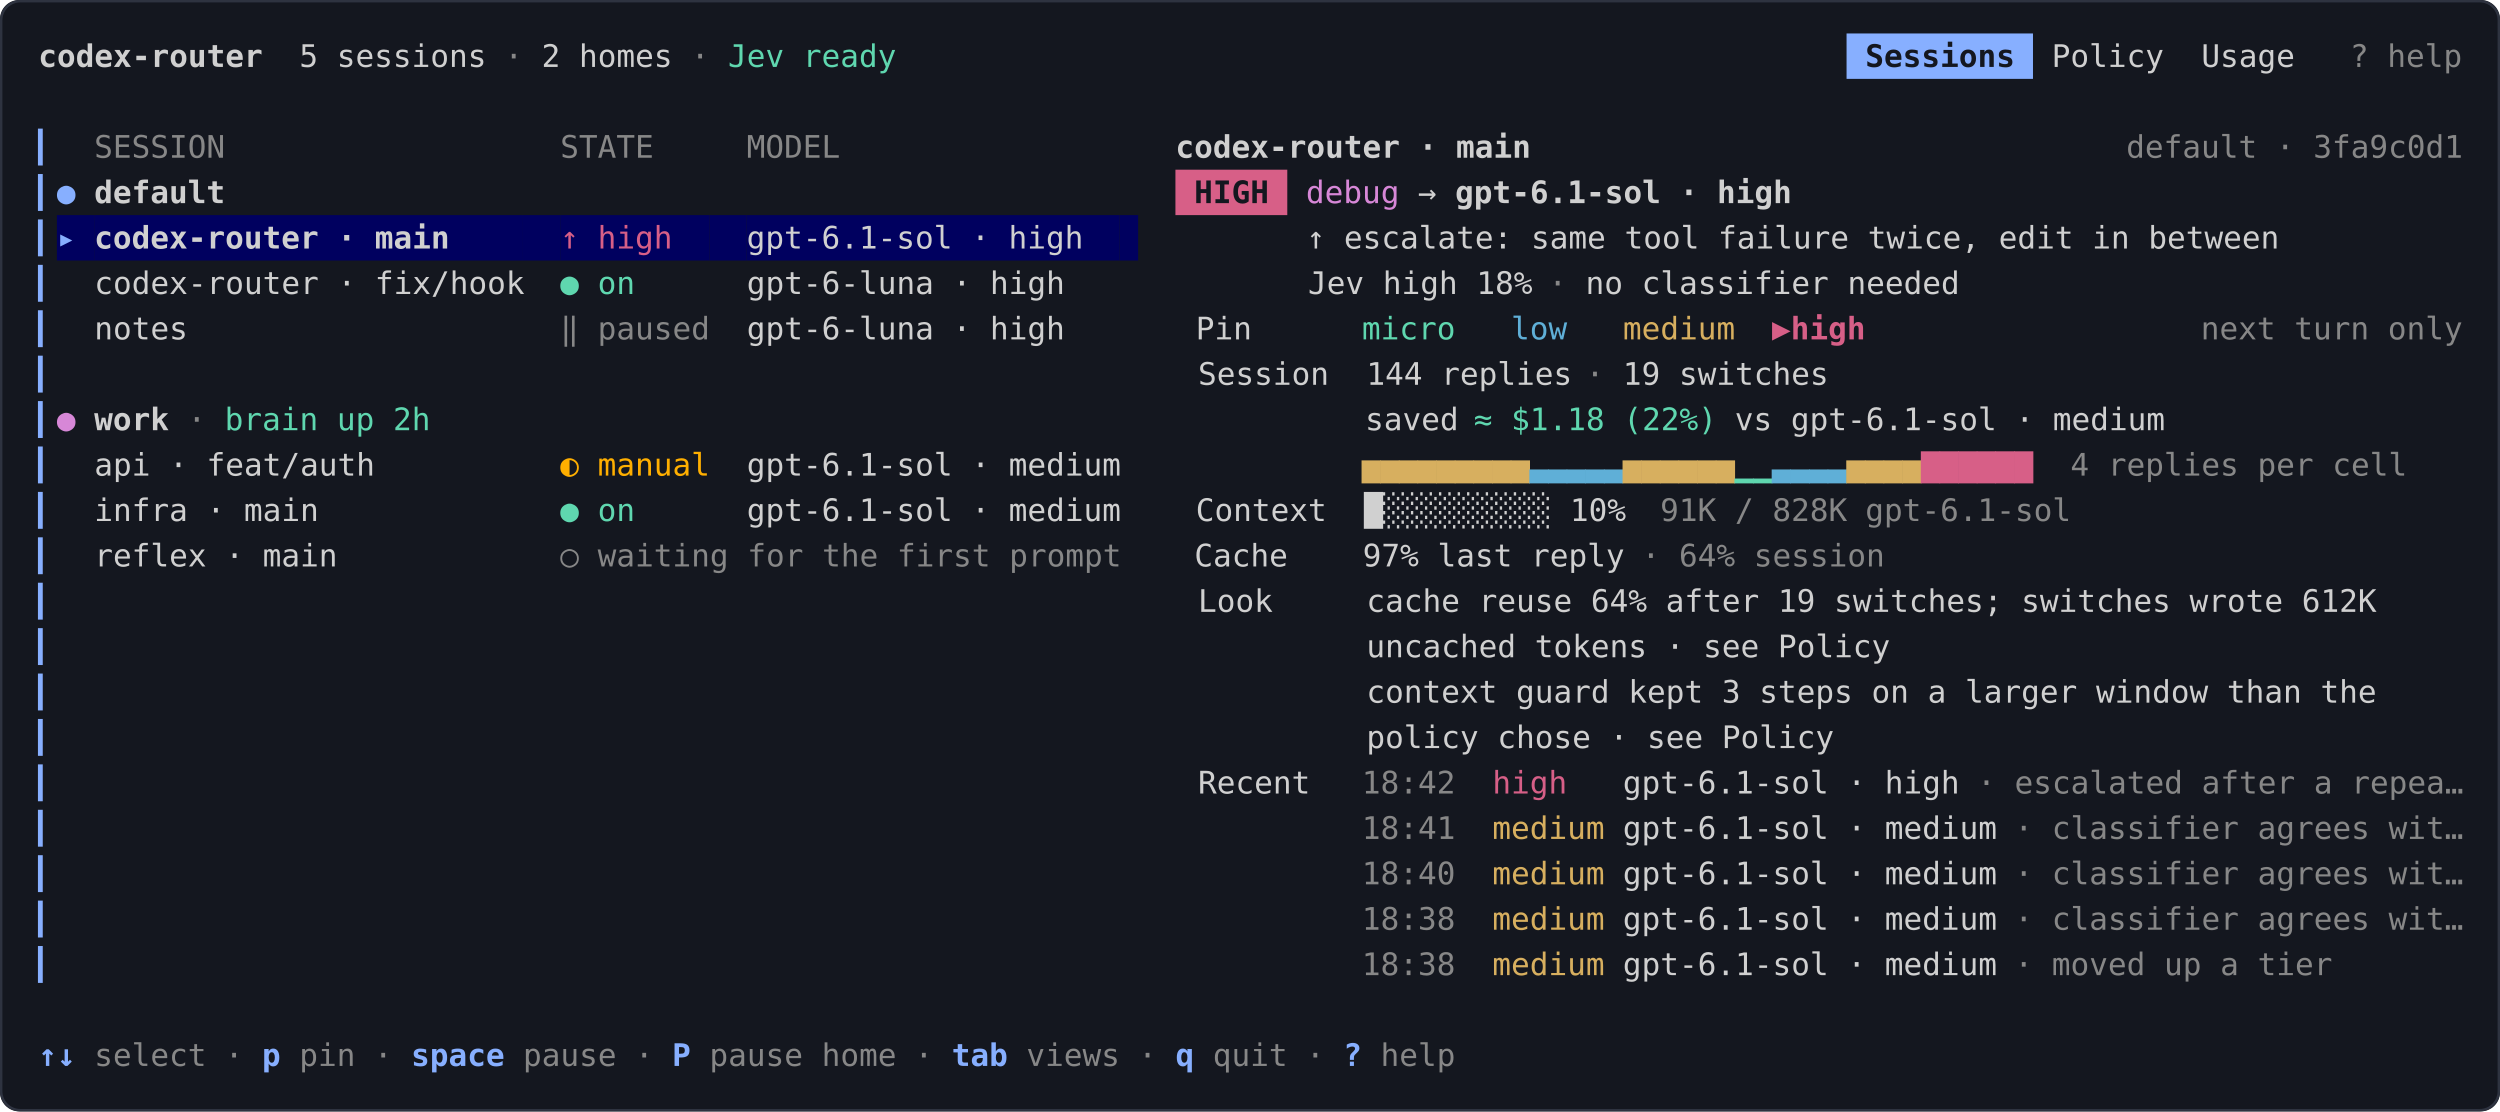
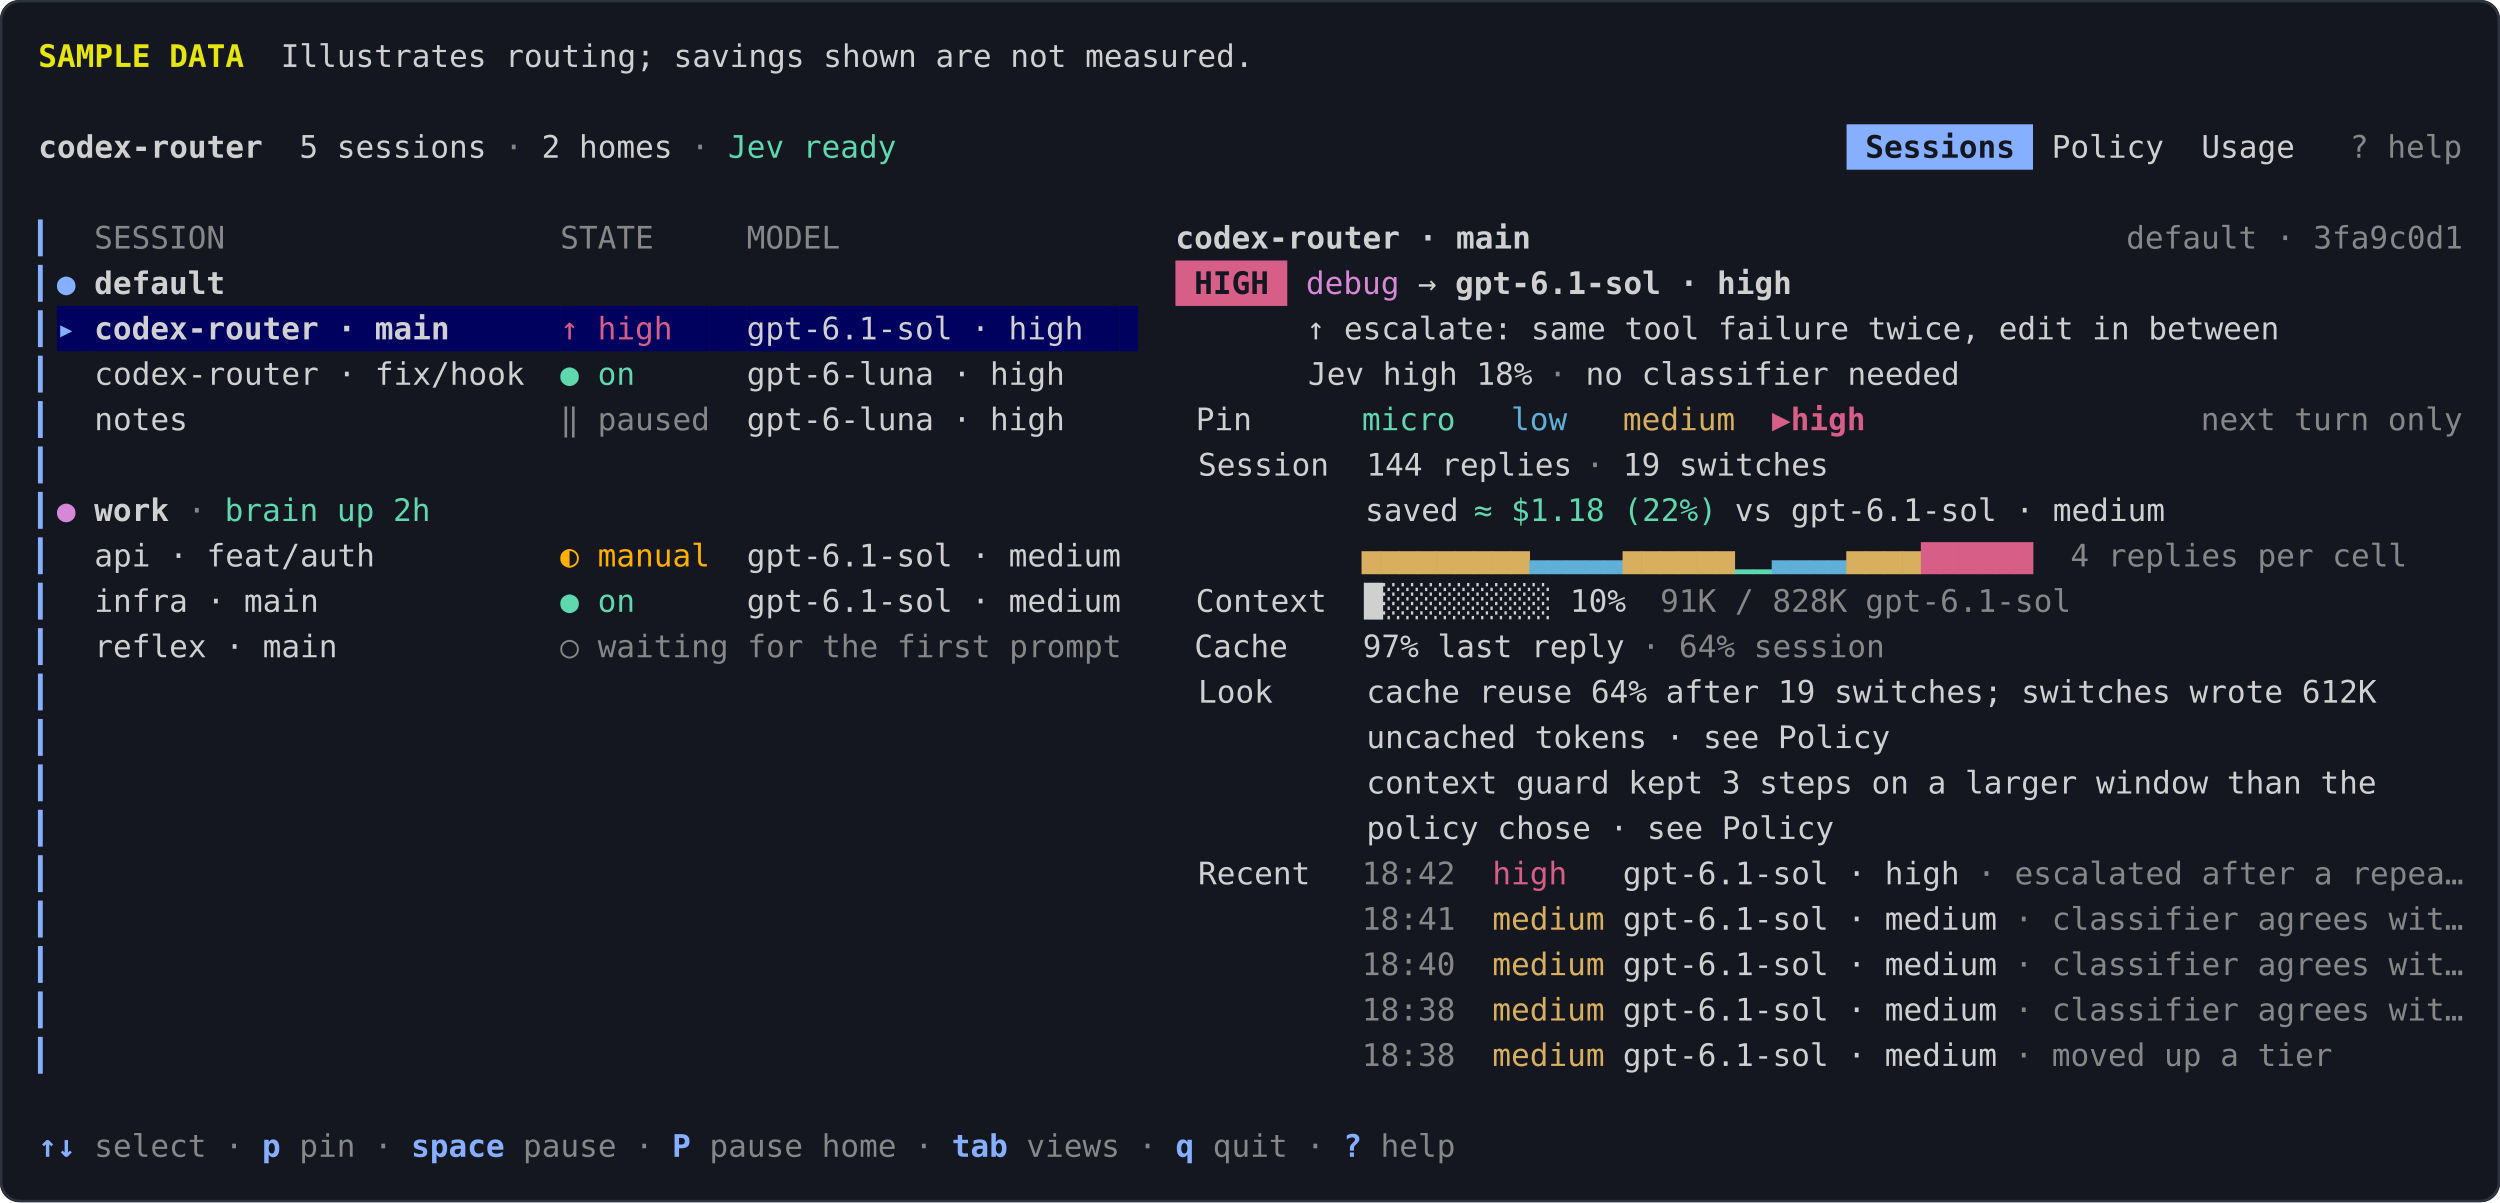
- <svg xmlns="http://www.w3.org/2000/svg" viewBox="0 0 1046 465" width="1046" height="465" role="img" aria-labelledby="title desc">
+ <svg xmlns="http://www.w3.org/2000/svg" viewBox="0 0 1046 503" width="1046" height="503" role="img" aria-labelledby="title desc">
  <style>text { font-family: ui-monospace, SFMono-Regular, Menlo, Consolas, 'DejaVu Sans Mono', monospace; font-size: 13px; }</style>
-   <rect width="1046" height="465" rx="8" fill="#14171f" />
-   <rect x="0.5" y="0.5" width="1045" height="464" rx="8" fill="none" stroke="#2e3340" />
-   <text x="16.0" y="28.0" fill="#d0d0d0" font-weight="700" xml:space="preserve">codex-router</text>
-   <text x="109.6" y="28.0" fill="#d0d0d0" xml:space="preserve">  5 sessions</text>
-   <text x="203.2" y="28.0" fill="#878787" xml:space="preserve"> · </text>
-   <text x="226.6" y="28.0" fill="#d0d0d0" xml:space="preserve">2 homes</text>
-   <text x="281.2" y="28.0" fill="#878787" xml:space="preserve"> · </text>
-   <text x="304.6" y="28.0" fill="#5fd7af" xml:space="preserve">Jev ready</text>
-   <rect x="772.6" y="14.0" width="78.0" height="19" fill="#87afff" />
-   <text x="772.6" y="28.0" fill="#14171f" font-weight="700" xml:space="preserve"> Sessions </text>
-   <text x="850.6" y="28.0" fill="#d0d0d0" xml:space="preserve"> Policy  Usage   </text>
-   <text x="983.2" y="28.0" fill="#878787" xml:space="preserve">? help</text>
-   <text x="16.0" y="66.0" fill="#87afff" xml:space="preserve">▎</text>
-   <text x="39.4" y="66.0" fill="#878787" xml:space="preserve">SESSION                </text>
-   <text x="234.4" y="66.0" fill="#878787" xml:space="preserve">STATE   </text>
-   <text x="312.4" y="66.0" fill="#878787" xml:space="preserve">MODEL               </text>
-   <text x="491.8" y="66.0" fill="#d0d0d0" font-weight="700" xml:space="preserve">codex-router · main</text>
-   <text x="889.6" y="66.0" fill="#878787" xml:space="preserve">default · 3fa9c0d1</text>
-   <text x="16.0" y="85.0" fill="#87afff" xml:space="preserve">▎</text>
-   <text x="23.8" y="85.0" fill="#87afff" xml:space="preserve">● </text>
-   <text x="39.4" y="85.0" fill="#d0d0d0" font-weight="700" xml:space="preserve">default</text>
-   <rect x="491.8" y="71.0" width="46.8" height="19" fill="#d75f87" />
-   <text x="491.8" y="85.0" fill="#14171f" font-weight="700" xml:space="preserve"> HIGH </text>
-   <text x="546.4" y="85.0" fill="#d787d7" xml:space="preserve">debug</text>
-   <text x="585.4" y="85.0" fill="#d0d0d0" xml:space="preserve"> → </text>
-   <text x="608.8" y="85.0" fill="#d0d0d0" font-weight="700" xml:space="preserve">gpt-6.1-sol · high</text>
+   <rect width="1046" height="503" rx="8" fill="#14171f" />
+   <rect x="0.5" y="0.5" width="1045" height="502" rx="8" fill="none" stroke="#2e3340" />
+   <text x="16.0" y="28.0" fill="#e5e510" font-weight="700" xml:space="preserve">SAMPLE DATA</text>
+   <text x="101.8" y="28.0" fill="#d0d0d0" xml:space="preserve">  Illustrates routing; savings shown are not measured.</text>
+   <text x="16.0" y="66.0" fill="#d0d0d0" font-weight="700" xml:space="preserve">codex-router</text>
+   <text x="109.6" y="66.0" fill="#d0d0d0" xml:space="preserve">  5 sessions</text>
+   <text x="203.2" y="66.0" fill="#878787" xml:space="preserve"> · </text>
+   <text x="226.6" y="66.0" fill="#d0d0d0" xml:space="preserve">2 homes</text>
+   <text x="281.2" y="66.0" fill="#878787" xml:space="preserve"> · </text>
+   <text x="304.6" y="66.0" fill="#5fd7af" xml:space="preserve">Jev ready</text>
+   <rect x="772.6" y="52.0" width="78.0" height="19" fill="#87afff" />
+   <text x="772.6" y="66.0" fill="#14171f" font-weight="700" xml:space="preserve"> Sessions </text>
+   <text x="850.6" y="66.0" fill="#d0d0d0" xml:space="preserve"> Policy  Usage   </text>
+   <text x="983.2" y="66.0" fill="#878787" xml:space="preserve">? help</text>
  <text x="16.0" y="104.0" fill="#87afff" xml:space="preserve">▎</text>
-   <rect x="23.8" y="90.0" width="15.6" height="19" fill="#00005f" />
-   <text x="23.8" y="104.0" fill="#87afff" font-weight="700" xml:space="preserve">▸ </text>
-   <rect x="39.4" y="90.0" width="179.4" height="19" fill="#00005f" />
-   <text x="39.4" y="104.0" fill="#d0d0d0" font-weight="700" xml:space="preserve">codex-router · main    </text>
-   <rect x="218.8" y="90.0" width="15.6" height="19" fill="#00005f" />
-   <rect x="234.4" y="90.0" width="62.4" height="19" fill="#00005f" />
-   <text x="234.4" y="104.0" fill="#d75f87" xml:space="preserve">↑ high  </text>
-   <rect x="296.8" y="90.0" width="15.6" height="19" fill="#00005f" />
-   <rect x="312.4" y="90.0" width="156.0" height="19" fill="#00005f" />
-   <text x="312.4" y="104.0" fill="#d0d0d0" xml:space="preserve">gpt-6.1-sol · high  </text>
-   <rect x="468.4" y="90.0" width="7.8" height="19" fill="#00005f" />
-   <text x="476.2" y="104.0" fill="#d0d0d0" xml:space="preserve">         ↑ escalate: same tool failure twice, edit in between</text>
+   <text x="39.4" y="104.0" fill="#878787" xml:space="preserve">SESSION                </text>
+   <text x="234.4" y="104.0" fill="#878787" xml:space="preserve">STATE   </text>
+   <text x="312.4" y="104.0" fill="#878787" xml:space="preserve">MODEL               </text>
+   <text x="491.8" y="104.0" fill="#d0d0d0" font-weight="700" xml:space="preserve">codex-router · main</text>
+   <text x="889.6" y="104.0" fill="#878787" xml:space="preserve">default · 3fa9c0d1</text>
  <text x="16.0" y="123.0" fill="#87afff" xml:space="preserve">▎</text>
-   <text x="23.8" y="123.0" fill="#d0d0d0" xml:space="preserve">  codex-router · fix/hook  </text>
-   <text x="234.4" y="123.0" fill="#5fd7af" xml:space="preserve">● on    </text>
-   <text x="296.8" y="123.0" fill="#d0d0d0" xml:space="preserve">  gpt-6-luna · high             Jev high 18%</text>
-   <text x="640.0" y="123.0" fill="#878787" xml:space="preserve"> · </text>
-   <text x="663.4" y="123.0" fill="#d0d0d0" xml:space="preserve">no classifier needed</text>
+   <text x="23.8" y="123.0" fill="#87afff" xml:space="preserve">● </text>
+   <text x="39.4" y="123.0" fill="#d0d0d0" font-weight="700" xml:space="preserve">default</text>
+   <rect x="491.8" y="109.0" width="46.8" height="19" fill="#d75f87" />
+   <text x="491.8" y="123.0" fill="#14171f" font-weight="700" xml:space="preserve"> HIGH </text>
+   <text x="546.4" y="123.0" fill="#d787d7" xml:space="preserve">debug</text>
+   <text x="585.4" y="123.0" fill="#d0d0d0" xml:space="preserve"> → </text>
+   <text x="608.8" y="123.0" fill="#d0d0d0" font-weight="700" xml:space="preserve">gpt-6.1-sol · high</text>
  <text x="16.0" y="142.0" fill="#87afff" xml:space="preserve">▎</text>
-   <text x="23.8" y="142.0" fill="#d0d0d0" xml:space="preserve">  notes                    </text>
-   <text x="234.4" y="142.0" fill="#878787" xml:space="preserve">‖ paused</text>
-   <text x="296.8" y="142.0" fill="#d0d0d0" xml:space="preserve">  gpt-6-luna · high       Pin     </text>
-   <text x="562.0" y="142.0" fill="#5fd7af" xml:space="preserve"> micro  </text>
-   <text x="624.4" y="142.0" fill="#5fafd7" xml:space="preserve"> low  </text>
-   <text x="671.2" y="142.0" fill="#d7af5f" xml:space="preserve"> medium  </text>
-   <text x="741.4" y="142.0" fill="#d75f87" font-weight="700" xml:space="preserve">▶high  </text>
-   <text x="920.8" y="142.0" fill="#878787" xml:space="preserve">next turn only</text>
+   <rect x="23.8" y="128.0" width="15.6" height="19" fill="#00005f" />
+   <text x="23.8" y="142.0" fill="#87afff" font-weight="700" xml:space="preserve">▸ </text>
+   <rect x="39.4" y="128.0" width="179.4" height="19" fill="#00005f" />
+   <text x="39.4" y="142.0" fill="#d0d0d0" font-weight="700" xml:space="preserve">codex-router · main    </text>
+   <rect x="218.8" y="128.0" width="15.6" height="19" fill="#00005f" />
+   <rect x="234.4" y="128.0" width="62.4" height="19" fill="#00005f" />
+   <text x="234.4" y="142.0" fill="#d75f87" xml:space="preserve">↑ high  </text>
+   <rect x="296.8" y="128.0" width="15.6" height="19" fill="#00005f" />
+   <rect x="312.4" y="128.0" width="156.0" height="19" fill="#00005f" />
+   <text x="312.4" y="142.0" fill="#d0d0d0" xml:space="preserve">gpt-6.1-sol · high  </text>
+   <rect x="468.4" y="128.0" width="7.8" height="19" fill="#00005f" />
+   <text x="476.2" y="142.0" fill="#d0d0d0" xml:space="preserve">         ↑ escalate: same tool failure twice, edit in between</text>
  <text x="16.0" y="161.0" fill="#87afff" xml:space="preserve">▎</text>
-   <text x="23.8" y="161.0" fill="#d0d0d0" xml:space="preserve">                                                             Session  144 replies</text>
-   <text x="655.6" y="161.0" fill="#878787" xml:space="preserve"> · </text>
-   <text x="679.0" y="161.0" fill="#d0d0d0" xml:space="preserve">19 switches</text>
+   <text x="23.8" y="161.0" fill="#d0d0d0" xml:space="preserve">  codex-router · fix/hook  </text>
+   <text x="234.4" y="161.0" fill="#5fd7af" xml:space="preserve">● on    </text>
+   <text x="296.8" y="161.0" fill="#d0d0d0" xml:space="preserve">  gpt-6-luna · high             Jev high 18%</text>
+   <text x="640.0" y="161.0" fill="#878787" xml:space="preserve"> · </text>
+   <text x="663.4" y="161.0" fill="#d0d0d0" xml:space="preserve">no classifier needed</text>
  <text x="16.0" y="180.0" fill="#87afff" xml:space="preserve">▎</text>
-   <text x="23.8" y="180.0" fill="#d787d7" xml:space="preserve">● </text>
-   <text x="39.4" y="180.0" fill="#d0d0d0" font-weight="700" xml:space="preserve">work</text>
-   <text x="70.6" y="180.0" fill="#878787" xml:space="preserve"> · </text>
-   <text x="94.0" y="180.0" fill="#5fd7af" xml:space="preserve">brain up 2h</text>
-   <text x="179.8" y="180.0" fill="#d0d0d0" xml:space="preserve">                                                  saved </text>
-   <text x="616.6" y="180.0" fill="#5fd7af" xml:space="preserve">≈ $1.18 (22%)</text>
-   <text x="718.0" y="180.0" fill="#d0d0d0" xml:space="preserve"> vs gpt-6.1-sol · medium</text>
+   <text x="23.8" y="180.0" fill="#d0d0d0" xml:space="preserve">  notes                    </text>
+   <text x="234.4" y="180.0" fill="#878787" xml:space="preserve">‖ paused</text>
+   <text x="296.8" y="180.0" fill="#d0d0d0" xml:space="preserve">  gpt-6-luna · high       Pin     </text>
+   <text x="562.0" y="180.0" fill="#5fd7af" xml:space="preserve"> micro  </text>
+   <text x="624.4" y="180.0" fill="#5fafd7" xml:space="preserve"> low  </text>
+   <text x="671.2" y="180.0" fill="#d7af5f" xml:space="preserve"> medium  </text>
+   <text x="741.4" y="180.0" fill="#d75f87" font-weight="700" xml:space="preserve">▶high  </text>
+   <text x="920.8" y="180.0" fill="#878787" xml:space="preserve">next turn only</text>
  <text x="16.0" y="199.0" fill="#87afff" xml:space="preserve">▎</text>
-   <text x="23.8" y="199.0" fill="#d0d0d0" xml:space="preserve">  api · feat/auth          </text>
-   <text x="234.4" y="199.0" fill="#ffaf00" xml:space="preserve">◐ manual</text>
-   <text x="296.8" y="199.0" fill="#d0d0d0" xml:space="preserve">  gpt-6.1-sol · medium             </text>
-   <text x="569.8" y="199.0" fill="#d7af5f" xml:space="preserve">▅</text>
-   <text x="577.6" y="199.0" fill="#d7af5f" xml:space="preserve">▅</text>
-   <text x="585.4" y="199.0" fill="#d7af5f" xml:space="preserve">▅</text>
-   <text x="593.2" y="199.0" fill="#d7af5f" xml:space="preserve">▅</text>
-   <text x="601.0" y="199.0" fill="#d7af5f" xml:space="preserve">▅</text>
-   <text x="608.8" y="199.0" fill="#d7af5f" xml:space="preserve">▅</text>
-   <text x="616.6" y="199.0" fill="#d7af5f" xml:space="preserve">▅</text>
-   <text x="624.4" y="199.0" fill="#d7af5f" xml:space="preserve">▅</text>
-   <text x="632.2" y="199.0" fill="#d7af5f" xml:space="preserve">▅</text>
-   <text x="640.0" y="199.0" fill="#5fafd7" xml:space="preserve">▃</text>
-   <text x="647.8" y="199.0" fill="#5fafd7" xml:space="preserve">▃</text>
-   <text x="655.6" y="199.0" fill="#5fafd7" xml:space="preserve">▃</text>
-   <text x="663.4" y="199.0" fill="#5fafd7" xml:space="preserve">▃</text>
-   <text x="671.2" y="199.0" fill="#5fafd7" xml:space="preserve">▃</text>
-   <text x="679.0" y="199.0" fill="#d7af5f" xml:space="preserve">▅</text>
-   <text x="686.8" y="199.0" fill="#d7af5f" xml:space="preserve">▅</text>
-   <text x="694.6" y="199.0" fill="#d7af5f" xml:space="preserve">▅</text>
-   <text x="702.4" y="199.0" fill="#d7af5f" xml:space="preserve">▅</text>
-   <text x="710.2" y="199.0" fill="#d7af5f" xml:space="preserve">▅</text>
-   <text x="718.0" y="199.0" fill="#d7af5f" xml:space="preserve">▅</text>
-   <text x="725.8" y="199.0" fill="#5fd7af" xml:space="preserve">▁</text>
-   <text x="733.6" y="199.0" fill="#5fd7af" xml:space="preserve">▁</text>
-   <text x="741.4" y="199.0" fill="#5fafd7" xml:space="preserve">▃</text>
-   <text x="749.2" y="199.0" fill="#5fafd7" xml:space="preserve">▃</text>
-   <text x="757.0" y="199.0" fill="#5fafd7" xml:space="preserve">▃</text>
-   <text x="764.8" y="199.0" fill="#5fafd7" xml:space="preserve">▃</text>
-   <text x="772.6" y="199.0" fill="#d7af5f" xml:space="preserve">▅</text>
-   <text x="780.4" y="199.0" fill="#d7af5f" xml:space="preserve">▅</text>
-   <text x="788.2" y="199.0" fill="#d7af5f" xml:space="preserve">▅</text>
-   <text x="796.0" y="199.0" fill="#d7af5f" xml:space="preserve">▅</text>
-   <text x="803.8" y="199.0" fill="#d75f87" xml:space="preserve">▇</text>
-   <text x="811.6" y="199.0" fill="#d75f87" xml:space="preserve">▇</text>
-   <text x="819.4" y="199.0" fill="#d75f87" xml:space="preserve">▇</text>
-   <text x="827.2" y="199.0" fill="#d75f87" xml:space="preserve">▇</text>
-   <text x="835.0" y="199.0" fill="#d75f87" xml:space="preserve">▇</text>
-   <text x="842.8" y="199.0" fill="#d75f87" xml:space="preserve">▇</text>
-   <text x="850.6" y="199.0" fill="#878787" xml:space="preserve">  4 replies per cell</text>
+   <text x="23.8" y="199.0" fill="#d0d0d0" xml:space="preserve">                                                             Session  144 replies</text>
+   <text x="655.6" y="199.0" fill="#878787" xml:space="preserve"> · </text>
+   <text x="679.0" y="199.0" fill="#d0d0d0" xml:space="preserve">19 switches</text>
  <text x="16.0" y="218.0" fill="#87afff" xml:space="preserve">▎</text>
-   <text x="23.8" y="218.0" fill="#d0d0d0" xml:space="preserve">  infra · main             </text>
-   <text x="234.4" y="218.0" fill="#5fd7af" xml:space="preserve">● on    </text>
-   <text x="296.8" y="218.0" fill="#d0d0d0" xml:space="preserve">  gpt-6.1-sol · medium    Context  █░░░░░░░░░ 10%  </text>
-   <text x="694.6" y="218.0" fill="#878787" xml:space="preserve">91K / 828K</text>
-   <text x="772.6" y="218.0" fill="#878787" xml:space="preserve"> gpt-6.1-sol</text>
+   <text x="23.8" y="218.0" fill="#d787d7" xml:space="preserve">● </text>
+   <text x="39.4" y="218.0" fill="#d0d0d0" font-weight="700" xml:space="preserve">work</text>
+   <text x="70.6" y="218.0" fill="#878787" xml:space="preserve"> · </text>
+   <text x="94.0" y="218.0" fill="#5fd7af" xml:space="preserve">brain up 2h</text>
+   <text x="179.8" y="218.0" fill="#d0d0d0" xml:space="preserve">                                                  saved </text>
+   <text x="616.6" y="218.0" fill="#5fd7af" xml:space="preserve">≈ $1.18 (22%)</text>
+   <text x="718.0" y="218.0" fill="#d0d0d0" xml:space="preserve"> vs gpt-6.1-sol · medium</text>
  <text x="16.0" y="237.0" fill="#87afff" xml:space="preserve">▎</text>
-   <text x="23.8" y="237.0" fill="#d0d0d0" xml:space="preserve">  reflex · main            </text>
-   <text x="234.4" y="237.0" fill="#878787" xml:space="preserve">○ waiting for the first prompt</text>
-   <text x="468.4" y="237.0" fill="#d0d0d0" xml:space="preserve">    Cache    97% last reply</text>
-   <text x="679.0" y="237.0" fill="#878787" xml:space="preserve"> · 64% session</text>
+   <text x="23.8" y="237.0" fill="#d0d0d0" xml:space="preserve">  api · feat/auth          </text>
+   <text x="234.4" y="237.0" fill="#ffaf00" xml:space="preserve">◐ manual</text>
+   <text x="296.8" y="237.0" fill="#d0d0d0" xml:space="preserve">  gpt-6.1-sol · medium             </text>
+   <text x="569.8" y="237.0" fill="#d7af5f" xml:space="preserve">▅</text>
+   <text x="577.6" y="237.0" fill="#d7af5f" xml:space="preserve">▅</text>
+   <text x="585.4" y="237.0" fill="#d7af5f" xml:space="preserve">▅</text>
+   <text x="593.2" y="237.0" fill="#d7af5f" xml:space="preserve">▅</text>
+   <text x="601.0" y="237.0" fill="#d7af5f" xml:space="preserve">▅</text>
+   <text x="608.8" y="237.0" fill="#d7af5f" xml:space="preserve">▅</text>
+   <text x="616.6" y="237.0" fill="#d7af5f" xml:space="preserve">▅</text>
+   <text x="624.4" y="237.0" fill="#d7af5f" xml:space="preserve">▅</text>
+   <text x="632.2" y="237.0" fill="#d7af5f" xml:space="preserve">▅</text>
+   <text x="640.0" y="237.0" fill="#5fafd7" xml:space="preserve">▃</text>
+   <text x="647.8" y="237.0" fill="#5fafd7" xml:space="preserve">▃</text>
+   <text x="655.6" y="237.0" fill="#5fafd7" xml:space="preserve">▃</text>
+   <text x="663.4" y="237.0" fill="#5fafd7" xml:space="preserve">▃</text>
+   <text x="671.2" y="237.0" fill="#5fafd7" xml:space="preserve">▃</text>
+   <text x="679.0" y="237.0" fill="#d7af5f" xml:space="preserve">▅</text>
+   <text x="686.8" y="237.0" fill="#d7af5f" xml:space="preserve">▅</text>
+   <text x="694.6" y="237.0" fill="#d7af5f" xml:space="preserve">▅</text>
+   <text x="702.4" y="237.0" fill="#d7af5f" xml:space="preserve">▅</text>
+   <text x="710.2" y="237.0" fill="#d7af5f" xml:space="preserve">▅</text>
+   <text x="718.0" y="237.0" fill="#d7af5f" xml:space="preserve">▅</text>
+   <text x="725.8" y="237.0" fill="#5fd7af" xml:space="preserve">▁</text>
+   <text x="733.6" y="237.0" fill="#5fd7af" xml:space="preserve">▁</text>
+   <text x="741.4" y="237.0" fill="#5fafd7" xml:space="preserve">▃</text>
+   <text x="749.2" y="237.0" fill="#5fafd7" xml:space="preserve">▃</text>
+   <text x="757.0" y="237.0" fill="#5fafd7" xml:space="preserve">▃</text>
+   <text x="764.8" y="237.0" fill="#5fafd7" xml:space="preserve">▃</text>
+   <text x="772.6" y="237.0" fill="#d7af5f" xml:space="preserve">▅</text>
+   <text x="780.4" y="237.0" fill="#d7af5f" xml:space="preserve">▅</text>
+   <text x="788.2" y="237.0" fill="#d7af5f" xml:space="preserve">▅</text>
+   <text x="796.0" y="237.0" fill="#d7af5f" xml:space="preserve">▅</text>
+   <text x="803.8" y="237.0" fill="#d75f87" xml:space="preserve">▇</text>
+   <text x="811.6" y="237.0" fill="#d75f87" xml:space="preserve">▇</text>
+   <text x="819.4" y="237.0" fill="#d75f87" xml:space="preserve">▇</text>
+   <text x="827.2" y="237.0" fill="#d75f87" xml:space="preserve">▇</text>
+   <text x="835.0" y="237.0" fill="#d75f87" xml:space="preserve">▇</text>
+   <text x="842.8" y="237.0" fill="#d75f87" xml:space="preserve">▇</text>
+   <text x="850.6" y="237.0" fill="#878787" xml:space="preserve">  4 replies per cell</text>
  <text x="16.0" y="256.0" fill="#87afff" xml:space="preserve">▎</text>
-   <text x="23.8" y="256.0" fill="#d0d0d0" xml:space="preserve">                                                             Look     cache reuse 64% after 19 switches; switches wrote 612K</text>
+   <text x="23.8" y="256.0" fill="#d0d0d0" xml:space="preserve">  infra · main             </text>
+   <text x="234.4" y="256.0" fill="#5fd7af" xml:space="preserve">● on    </text>
+   <text x="296.8" y="256.0" fill="#d0d0d0" xml:space="preserve">  gpt-6.1-sol · medium    Context  █░░░░░░░░░ 10%  </text>
+   <text x="694.6" y="256.0" fill="#878787" xml:space="preserve">91K / 828K</text>
+   <text x="772.6" y="256.0" fill="#878787" xml:space="preserve"> gpt-6.1-sol</text>
  <text x="16.0" y="275.0" fill="#87afff" xml:space="preserve">▎</text>
-   <text x="23.8" y="275.0" fill="#d0d0d0" xml:space="preserve">                                                                      uncached tokens · see Policy</text>
+   <text x="23.8" y="275.0" fill="#d0d0d0" xml:space="preserve">  reflex · main            </text>
+   <text x="234.4" y="275.0" fill="#878787" xml:space="preserve">○ waiting for the first prompt</text>
+   <text x="468.4" y="275.0" fill="#d0d0d0" xml:space="preserve">    Cache    97% last reply</text>
+   <text x="679.0" y="275.0" fill="#878787" xml:space="preserve"> · 64% session</text>
  <text x="16.0" y="294.0" fill="#87afff" xml:space="preserve">▎</text>
-   <text x="23.8" y="294.0" fill="#d0d0d0" xml:space="preserve">                                                                      context guard kept 3 steps on a larger window than the</text>
+   <text x="23.8" y="294.0" fill="#d0d0d0" xml:space="preserve">                                                             Look     cache reuse 64% after 19 switches; switches wrote 612K</text>
  <text x="16.0" y="313.0" fill="#87afff" xml:space="preserve">▎</text>
-   <text x="23.8" y="313.0" fill="#d0d0d0" xml:space="preserve">                                                                      policy chose · see Policy</text>
+   <text x="23.8" y="313.0" fill="#d0d0d0" xml:space="preserve">                                                                      uncached tokens · see Policy</text>
  <text x="16.0" y="332.0" fill="#87afff" xml:space="preserve">▎</text>
-   <text x="23.8" y="332.0" fill="#d0d0d0" xml:space="preserve">                                                             Recent   </text>
-   <text x="569.8" y="332.0" fill="#878787" xml:space="preserve">18:42  </text>
-   <text x="624.4" y="332.0" fill="#d75f87" xml:space="preserve">high   </text>
-   <text x="679.0" y="332.0" fill="#d0d0d0" xml:space="preserve">gpt-6.1-sol · high</text>
-   <text x="819.4" y="332.0" fill="#878787" xml:space="preserve"> · escalated after a repea…</text>
+   <text x="23.8" y="332.0" fill="#d0d0d0" xml:space="preserve">                                                                      context guard kept 3 steps on a larger window than the</text>
  <text x="16.0" y="351.0" fill="#87afff" xml:space="preserve">▎</text>
-   <text x="569.8" y="351.0" fill="#878787" xml:space="preserve">18:41  </text>
-   <text x="624.4" y="351.0" fill="#d7af5f" xml:space="preserve">medium </text>
-   <text x="679.0" y="351.0" fill="#d0d0d0" xml:space="preserve">gpt-6.1-sol · medium</text>
-   <text x="835.0" y="351.0" fill="#878787" xml:space="preserve"> · classifier agrees wit…</text>
+   <text x="23.8" y="351.0" fill="#d0d0d0" xml:space="preserve">                                                                      policy chose · see Policy</text>
  <text x="16.0" y="370.0" fill="#87afff" xml:space="preserve">▎</text>
-   <text x="569.8" y="370.0" fill="#878787" xml:space="preserve">18:40  </text>
-   <text x="624.4" y="370.0" fill="#d7af5f" xml:space="preserve">medium </text>
-   <text x="679.0" y="370.0" fill="#d0d0d0" xml:space="preserve">gpt-6.1-sol · medium</text>
-   <text x="835.0" y="370.0" fill="#878787" xml:space="preserve"> · classifier agrees wit…</text>
+   <text x="23.8" y="370.0" fill="#d0d0d0" xml:space="preserve">                                                             Recent   </text>
+   <text x="569.8" y="370.0" fill="#878787" xml:space="preserve">18:42  </text>
+   <text x="624.4" y="370.0" fill="#d75f87" xml:space="preserve">high   </text>
+   <text x="679.0" y="370.0" fill="#d0d0d0" xml:space="preserve">gpt-6.1-sol · high</text>
+   <text x="819.4" y="370.0" fill="#878787" xml:space="preserve"> · escalated after a repea…</text>
  <text x="16.0" y="389.0" fill="#87afff" xml:space="preserve">▎</text>
-   <text x="569.8" y="389.0" fill="#878787" xml:space="preserve">18:38  </text>
+   <text x="569.8" y="389.0" fill="#878787" xml:space="preserve">18:41  </text>
  <text x="624.4" y="389.0" fill="#d7af5f" xml:space="preserve">medium </text>
  <text x="679.0" y="389.0" fill="#d0d0d0" xml:space="preserve">gpt-6.1-sol · medium</text>
  <text x="835.0" y="389.0" fill="#878787" xml:space="preserve"> · classifier agrees wit…</text>
  <text x="16.0" y="408.0" fill="#87afff" xml:space="preserve">▎</text>
-   <text x="569.8" y="408.0" fill="#878787" xml:space="preserve">18:38  </text>
+   <text x="569.8" y="408.0" fill="#878787" xml:space="preserve">18:40  </text>
  <text x="624.4" y="408.0" fill="#d7af5f" xml:space="preserve">medium </text>
  <text x="679.0" y="408.0" fill="#d0d0d0" xml:space="preserve">gpt-6.1-sol · medium</text>
-   <text x="835.0" y="408.0" fill="#878787" xml:space="preserve"> · moved up a tier</text>
-   <text x="16.0" y="446.0" fill="#87afff" font-weight="700" xml:space="preserve">↑↓</text>
-   <text x="31.6" y="446.0" fill="#878787" xml:space="preserve"> select</text>
-   <text x="86.2" y="446.0" fill="#878787" xml:space="preserve"> · </text>
-   <text x="109.6" y="446.0" fill="#87afff" font-weight="700" xml:space="preserve">p</text>
-   <text x="117.4" y="446.0" fill="#878787" xml:space="preserve"> pin</text>
-   <text x="148.6" y="446.0" fill="#878787" xml:space="preserve"> · </text>
-   <text x="172.0" y="446.0" fill="#87afff" font-weight="700" xml:space="preserve">space</text>
-   <text x="211.0" y="446.0" fill="#878787" xml:space="preserve"> pause</text>
-   <text x="257.8" y="446.0" fill="#878787" xml:space="preserve"> · </text>
-   <text x="281.2" y="446.0" fill="#87afff" font-weight="700" xml:space="preserve">P</text>
-   <text x="289.0" y="446.0" fill="#878787" xml:space="preserve"> pause home</text>
-   <text x="374.8" y="446.0" fill="#878787" xml:space="preserve"> · </text>
-   <text x="398.2" y="446.0" fill="#87afff" font-weight="700" xml:space="preserve">tab</text>
-   <text x="421.6" y="446.0" fill="#878787" xml:space="preserve"> views</text>
-   <text x="468.4" y="446.0" fill="#878787" xml:space="preserve"> · </text>
-   <text x="491.8" y="446.0" fill="#87afff" font-weight="700" xml:space="preserve">q</text>
-   <text x="499.6" y="446.0" fill="#878787" xml:space="preserve"> quit</text>
-   <text x="538.6" y="446.0" fill="#878787" xml:space="preserve"> · </text>
-   <text x="562.0" y="446.0" fill="#87afff" font-weight="700" xml:space="preserve">?</text>
-   <text x="569.8" y="446.0" fill="#878787" xml:space="preserve"> help</text>
+   <text x="835.0" y="408.0" fill="#878787" xml:space="preserve"> · classifier agrees wit…</text>
+   <text x="16.0" y="427.0" fill="#87afff" xml:space="preserve">▎</text>
+   <text x="569.8" y="427.0" fill="#878787" xml:space="preserve">18:38  </text>
+   <text x="624.4" y="427.0" fill="#d7af5f" xml:space="preserve">medium </text>
+   <text x="679.0" y="427.0" fill="#d0d0d0" xml:space="preserve">gpt-6.1-sol · medium</text>
+   <text x="835.0" y="427.0" fill="#878787" xml:space="preserve"> · classifier agrees wit…</text>
+   <text x="16.0" y="446.0" fill="#87afff" xml:space="preserve">▎</text>
+   <text x="569.8" y="446.0" fill="#878787" xml:space="preserve">18:38  </text>
+   <text x="624.4" y="446.0" fill="#d7af5f" xml:space="preserve">medium </text>
+   <text x="679.0" y="446.0" fill="#d0d0d0" xml:space="preserve">gpt-6.1-sol · medium</text>
+   <text x="835.0" y="446.0" fill="#878787" xml:space="preserve"> · moved up a tier</text>
+   <text x="16.0" y="484.0" fill="#87afff" font-weight="700" xml:space="preserve">↑↓</text>
+   <text x="31.6" y="484.0" fill="#878787" xml:space="preserve"> select</text>
+   <text x="86.2" y="484.0" fill="#878787" xml:space="preserve"> · </text>
+   <text x="109.6" y="484.0" fill="#87afff" font-weight="700" xml:space="preserve">p</text>
+   <text x="117.4" y="484.0" fill="#878787" xml:space="preserve"> pin</text>
+   <text x="148.6" y="484.0" fill="#878787" xml:space="preserve"> · </text>
+   <text x="172.0" y="484.0" fill="#87afff" font-weight="700" xml:space="preserve">space</text>
+   <text x="211.0" y="484.0" fill="#878787" xml:space="preserve"> pause</text>
+   <text x="257.8" y="484.0" fill="#878787" xml:space="preserve"> · </text>
+   <text x="281.2" y="484.0" fill="#87afff" font-weight="700" xml:space="preserve">P</text>
+   <text x="289.0" y="484.0" fill="#878787" xml:space="preserve"> pause home</text>
+   <text x="374.8" y="484.0" fill="#878787" xml:space="preserve"> · </text>
+   <text x="398.2" y="484.0" fill="#87afff" font-weight="700" xml:space="preserve">tab</text>
+   <text x="421.6" y="484.0" fill="#878787" xml:space="preserve"> views</text>
+   <text x="468.4" y="484.0" fill="#878787" xml:space="preserve"> · </text>
+   <text x="491.8" y="484.0" fill="#87afff" font-weight="700" xml:space="preserve">q</text>
+   <text x="499.6" y="484.0" fill="#878787" xml:space="preserve"> quit</text>
+   <text x="538.6" y="484.0" fill="#878787" xml:space="preserve"> · </text>
+   <text x="562.0" y="484.0" fill="#87afff" font-weight="700" xml:space="preserve">?</text>
+   <text x="569.8" y="484.0" fill="#878787" xml:space="preserve"> help</text>
</svg>
